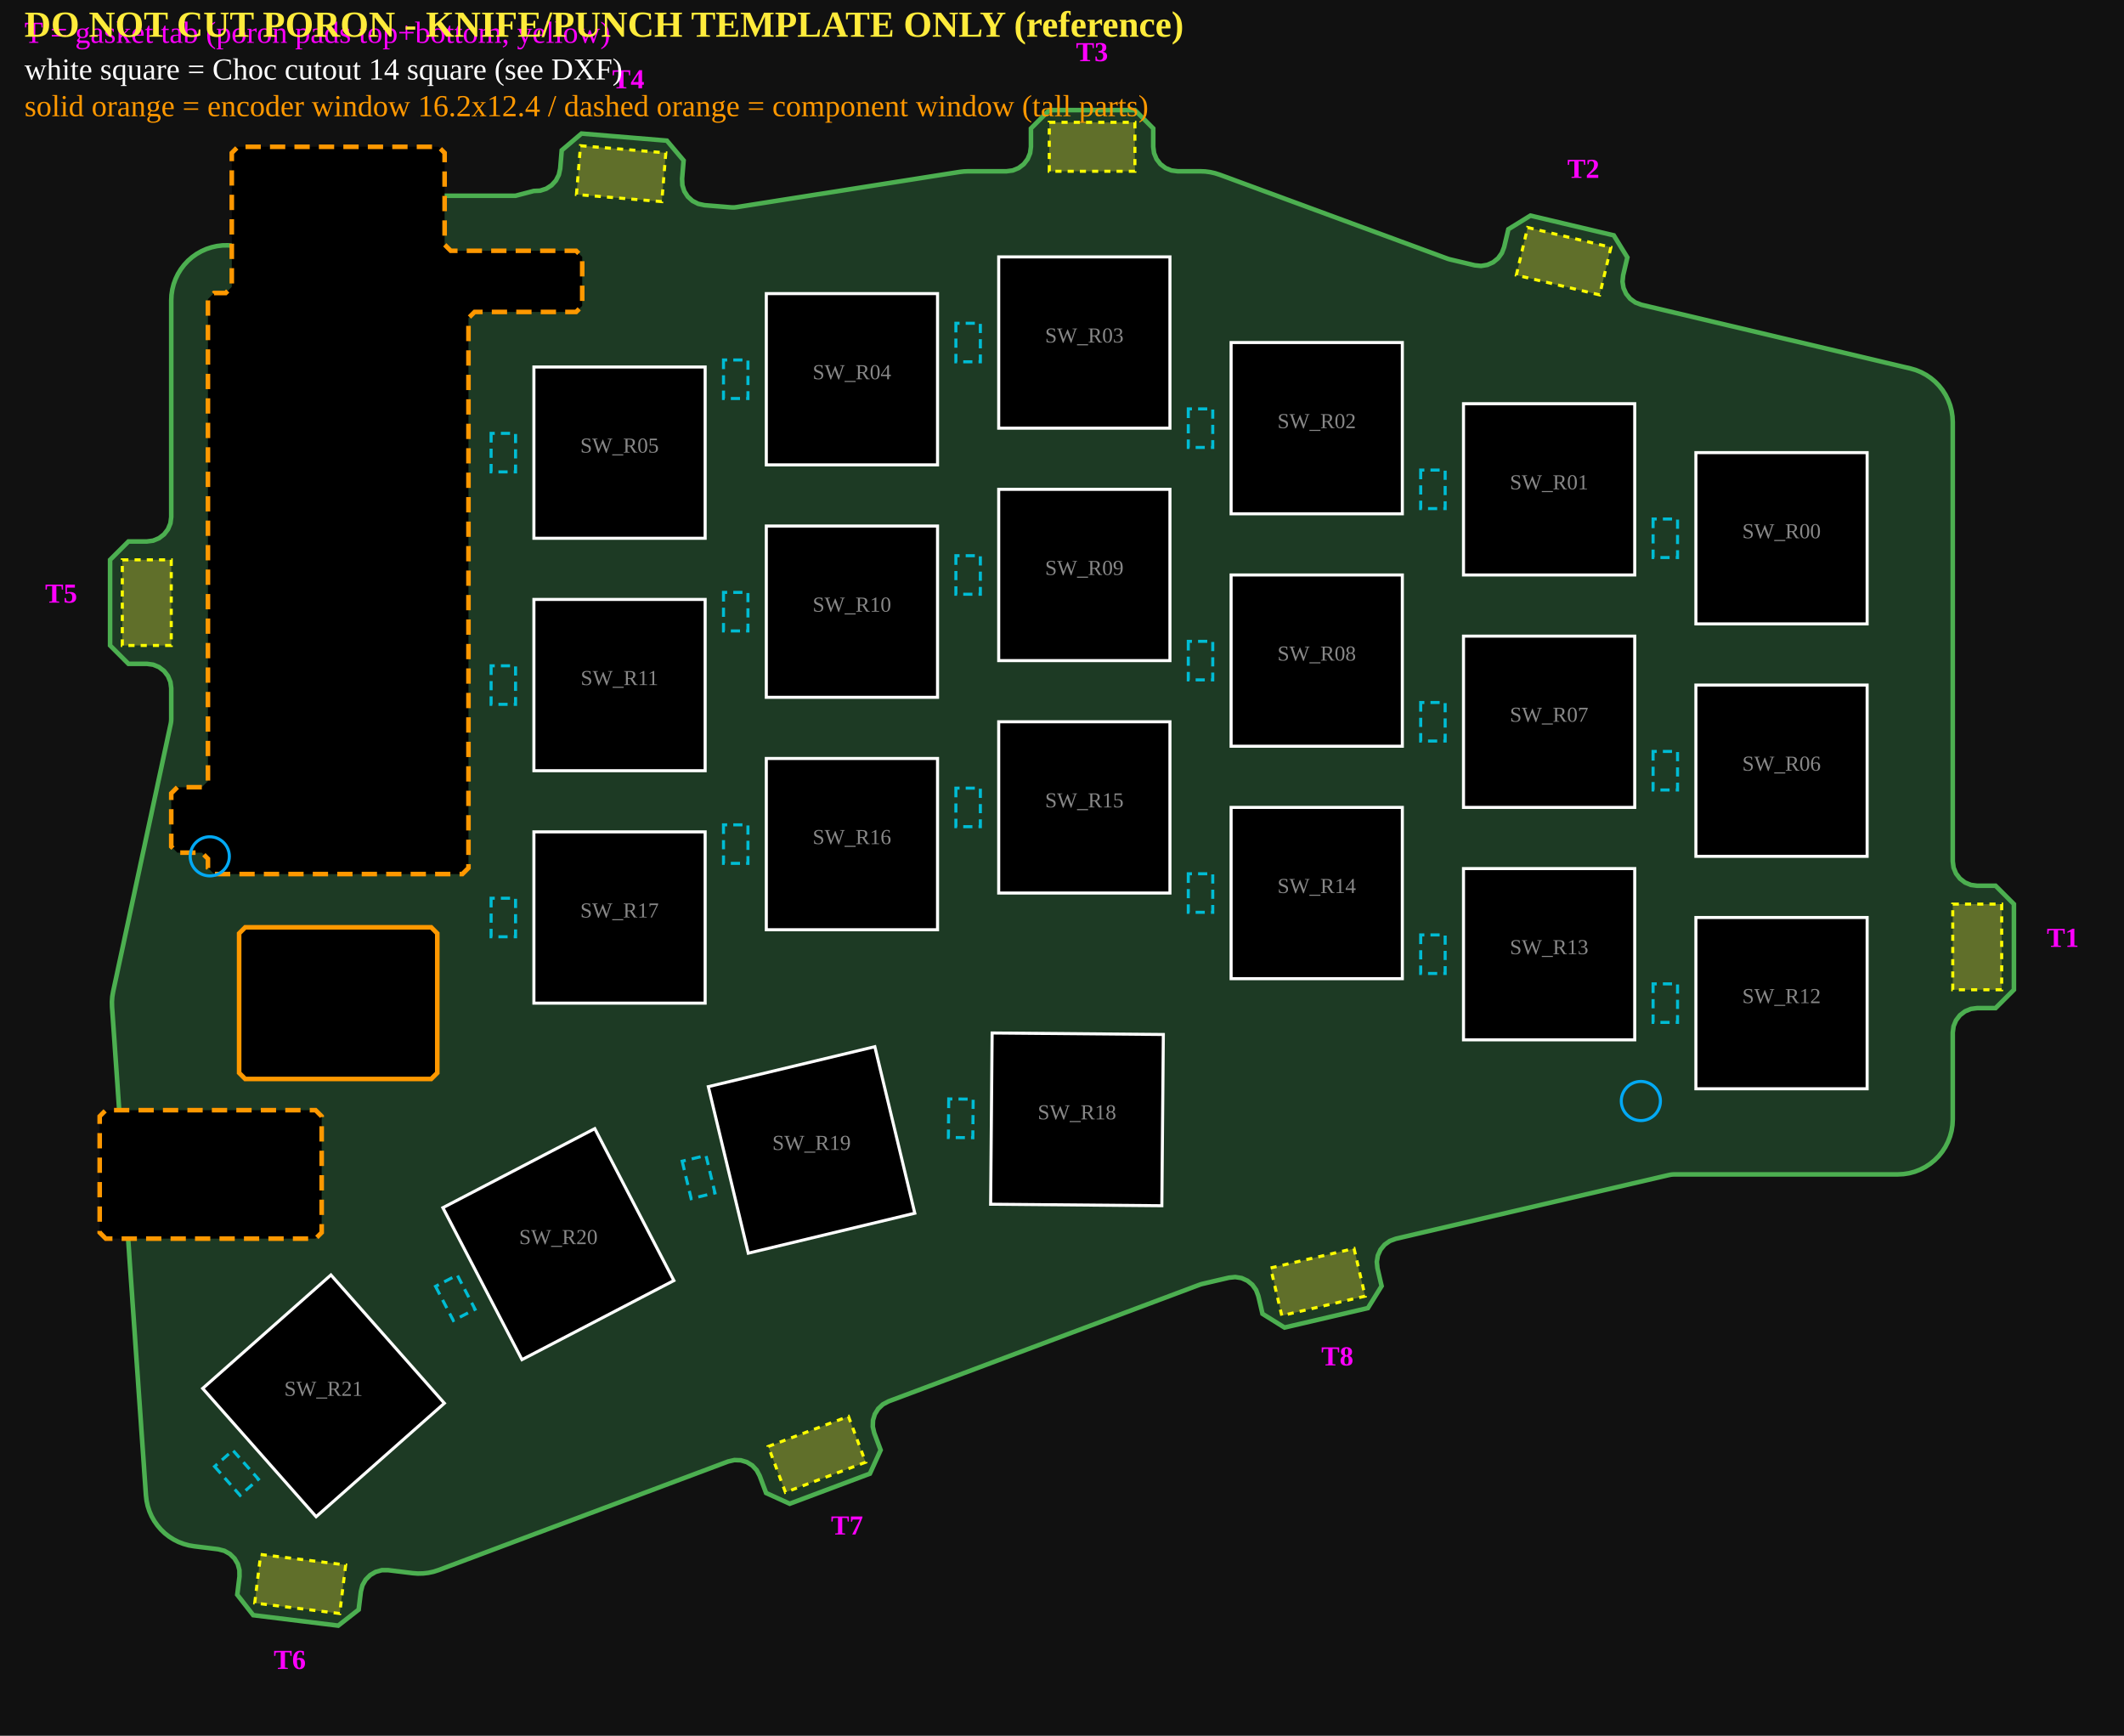
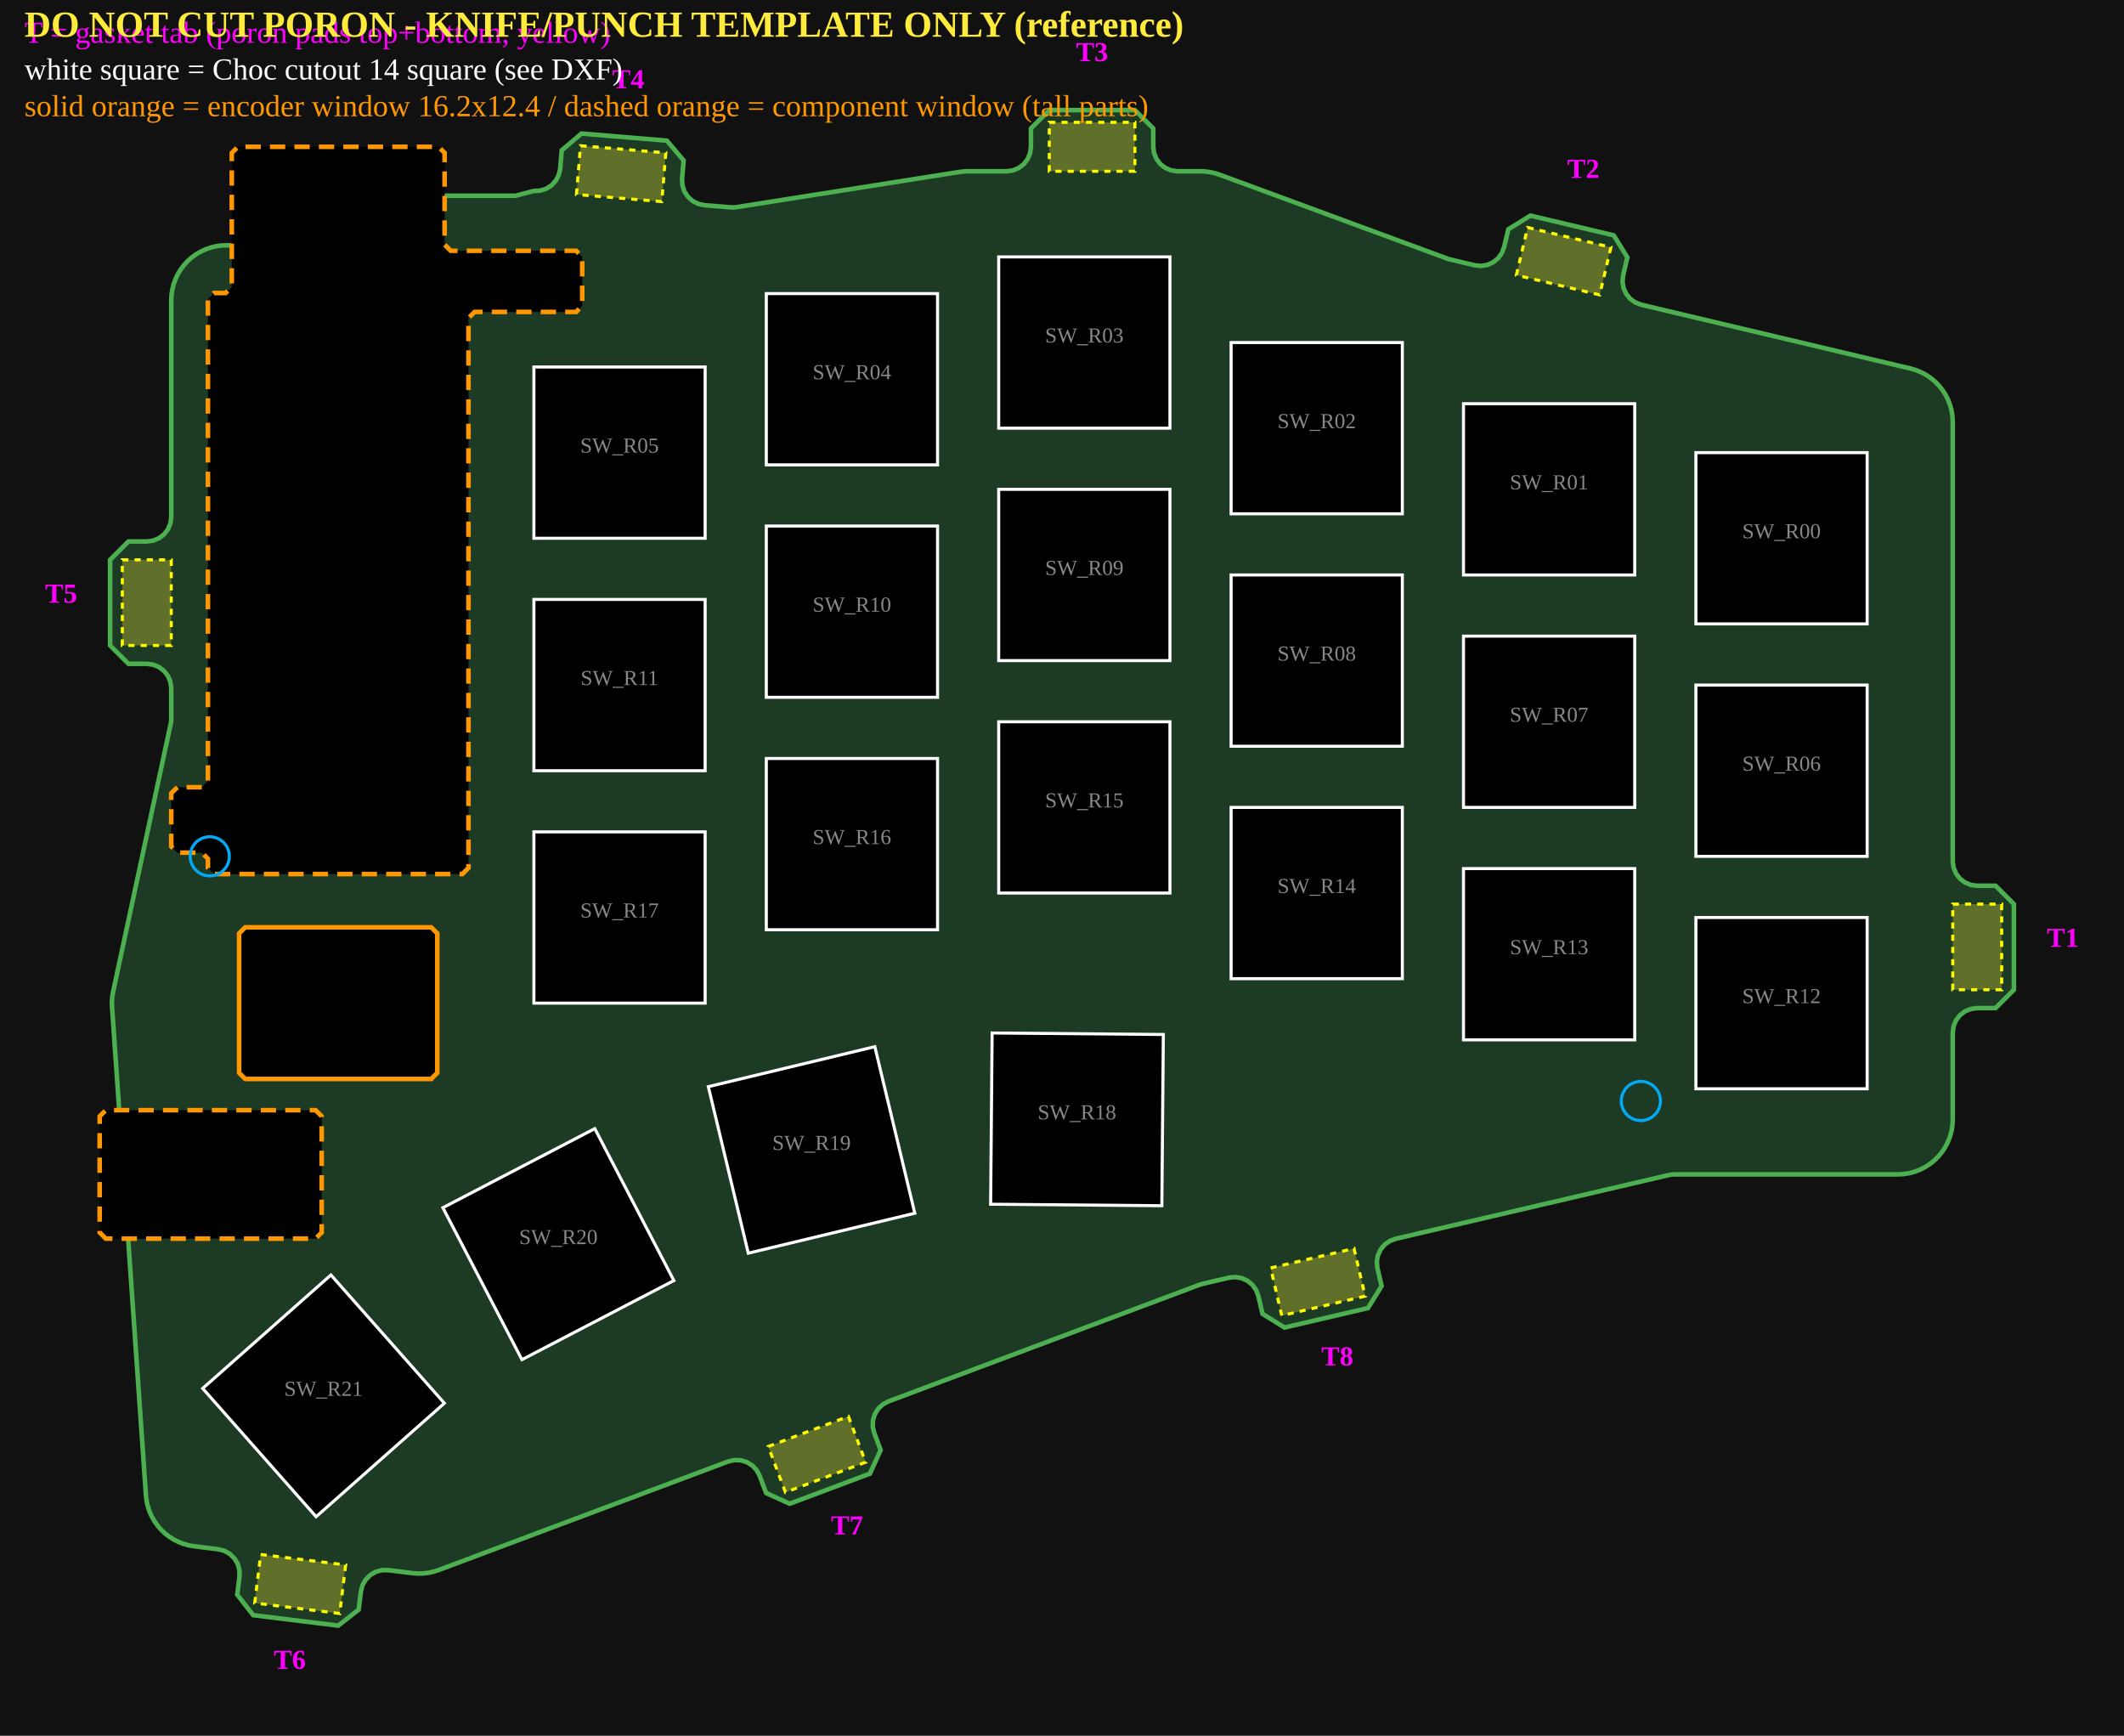
<svg xmlns="http://www.w3.org/2000/svg" width="694.6" height="567.54" viewBox="0 0 694.6 567.54">
  <rect width="694.6" height="567.54" fill="#111" />
  <polygon points="638.6,366.0 638.6,364.0 638.6,362.0 638.6,360.0 638.6,358.0 638.6,356.0 638.6,354.0 638.6,352.0 638.6,350.0 638.6,348.0 638.6,346.0 638.6,344.0 638.6,342.0 638.6,337.62 638.87,335.55 639.67,333.62 640.94,331.96 642.6,330.69 644.53,329.89 646.6,329.62 652.6,329.62 658.6,323.62 658.6,295.62 652.6,289.62 646.6,289.62 644.53,289.35 642.6,288.55 640.94,287.27 639.67,285.62 638.87,283.69 638.6,281.62 638.6,276.0 638.6,274.0 638.6,272.0 638.6,270.0 638.6,268.0 638.6,266.0 638.6,264.0 638.6,262.0 638.6,260.0 638.6,258.0 638.6,256.0 638.6,254.0 638.6,252.0 638.6,250.0 638.6,248.0 638.6,246.0 638.6,244.0 638.6,242.0 638.6,240.0 638.6,238.0 638.6,236.0 638.6,234.0 638.6,232.0 638.6,230.0 638.6,228.0 638.6,226.0 638.6,224.0 638.6,222.0 638.6,220.0 638.6,218.0 638.6,216.0 638.6,214.0 638.6,212.0 638.6,210.0 638.6,208.0 638.6,206.0 638.6,204.0 638.6,202.0 638.6,200.0 638.6,198.0 638.6,196.0 638.6,194.0 638.6,192.0 638.6,190.0 638.6,188.0 638.6,186.0 638.6,184.0 638.6,182.0 638.6,180.0 638.6,178.0 638.6,176.0 638.6,174.0 638.6,172.0 638.6,170.0 638.6,168.0 638.6,166.0 638.6,164.0 638.6,162.0 638.6,160.0 638.6,158.0 638.6,156.0 638.6,154.0 638.6,152.0 638.6,150.0 638.6,148.0 638.6,146.0 638.6,144.0 638.6,142.0 638.6,140.0 638.6,138.0 638.5,136.15 638.22,134.32 637.75,132.53 637.1,130.8 636.27,129.14 635.28,127.58 634.12,126.12 632.83,124.8 631.41,123.61 629.88,122.58 628.24,121.7 626.53,121.0 624.75,120.48 622.77,120.02 620.79,119.55 618.81,119.08 616.83,118.61 614.85,118.14 612.87,117.67 610.89,117.2 608.91,116.73 606.93,116.26 604.95,115.79 602.97,115.33 600.99,114.86 599.01,114.39 597.03,113.92 595.05,113.45 593.07,112.98 591.09,112.51 589.11,112.04 587.13,111.57 585.15,111.11 583.17,110.64 581.19,110.17 579.21,109.7 577.23,109.23 575.25,108.76 573.27,108.29 571.29,107.82 569.31,107.35 567.33,106.88 565.35,106.42 563.37,105.95 561.39,105.48 559.41,105.01 557.43,104.54 555.45,104.07 553.47,103.6 551.49,103.13 549.51,102.66 547.53,102.2 545.55,101.73 543.57,101.26 541.59,100.79 536.75,99.64 534.8,98.9 533.1,97.68 531.79,96.06 530.93,94.15 530.6,92.09 530.81,90.01 532.19,84.17 527.74,76.95 500.49,70.5 493.27,74.96 491.89,80.79 491.14,82.75 489.92,84.44 488.3,85.76 486.4,86.61 484.34,86.95 482.26,86.74 478.23,85.78 476.25,85.31 474.27,84.84 473.81,84.72 473.35,84.57 471.39,83.85 469.43,83.12 467.47,82.4 465.51,81.68 463.55,80.95 461.58,80.23 459.62,79.51 457.66,78.79 455.7,78.06 453.74,77.34 451.78,76.62 449.82,75.9 447.86,75.17 445.89,74.45 443.93,73.73 441.97,73.01 440.01,72.28 438.05,71.56 436.09,70.84 434.13,70.12 432.17,69.39 430.2,68.67 428.24,67.95 426.28,67.22 424.32,66.5 422.36,65.78 420.4,65.06 418.44,64.33 416.48,63.61 414.51,62.89 412.55,62.17 410.59,61.44 408.63,60.72 406.67,60.0 404.71,59.28 402.75,58.55 400.79,57.83 398.82,57.11 397.31,56.63 395.76,56.28 394.19,56.07 392.6,56.0 390.6,56.0 385.14,56.0 383.07,55.73 381.14,54.93 379.48,53.66 378.21,52.0 377.41,50.07 377.14,48.0 377.14,42.0 371.14,36.0 343.14,36.0 337.14,42.0 337.14,48.0 336.87,50.07 336.07,52.0 334.8,53.66 333.14,54.93 331.21,55.73 329.14,56.0 324.6,56.0 322.6,56.0 320.6,56.0 318.6,56.0 316.6,56.0 315.19,56.06 313.79,56.22 311.77,56.54 309.74,56.86 307.72,57.18 305.69,57.5 303.67,57.82 301.64,58.14 299.62,58.46 297.59,58.78 295.57,59.1 293.54,59.42 291.52,59.74 289.49,60.06 287.47,60.38 285.44,60.7 283.42,61.02 281.39,61.34 279.37,61.66 277.34,61.98 275.31,62.3 273.29,62.62 271.26,62.94 269.24,63.26 267.21,63.57 265.19,63.89 263.16,64.21 261.14,64.53 259.11,64.85 257.09,65.17 255.06,65.49 253.04,65.81 251.01,66.13 248.99,66.45 246.96,66.77 244.94,67.09 242.91,67.41 240.89,67.73 240.25,67.81 239.61,67.83 238.97,67.8 236.93,67.63 234.89,67.46 230.37,67.09 228.33,66.64 226.47,65.69 224.92,64.28 223.79,62.53 223.16,60.54 223.06,58.45 223.56,52.47 218.08,45.99 190.17,43.67 183.7,49.15 183.2,55.13 182.75,57.17 181.8,59.03 180.39,60.57 178.64,61.7 176.65,62.34 174.56,62.44 168.6,64.0 166.6,64.0 164.6,64.0 162.6,64.0 160.6,64.0 158.6,64.0 156.6,64.0 154.6,64.0 152.6,64.0 150.6,64.0 148.6,64.0 146.6,64.0 144.6,64.0 142.6,64.0 140.6,64.0 138.94,64.08 137.3,64.3 135.69,64.68 134.12,65.21 132.6,65.88 132.6,67.93 132.6,69.99 132.6,72.04 132.6,74.1 132.6,76.16 132.6,78.21 132.6,80.27 132.6,82.33 132.6,84.38 132.6,86.44 132.6,88.49 132.6,90.55 132.6,92.61 132.6,94.66 132.6,96.72 132.6,98.78 132.6,100.83 132.6,102.89 132.6,104.94 132.6,107.0 130.6,107.0 128.6,107.0 126.6,107.0 124.6,107.0 122.6,107.0 120.6,107.0 118.6,107.0 116.6,107.0 114.6,107.0 112.6,107.0 110.6,107.0 108.6,107.0 106.6,107.0 104.6,107.0 102.6,107.0 100.6,107.0 98.6,107.0 96.6,107.0 94.6,107.0 92.6,107.0 90.6,107.0 88.6,107.0 88.6,104.91 88.6,102.82 88.6,100.74 88.6,98.65 88.6,96.56 88.6,94.47 88.6,92.39 88.6,90.3 88.6,88.21 88.6,86.12 88.6,84.04 88.6,81.95 86.55,81.68 84.51,81.42 82.46,81.15 80.42,80.88 78.37,80.62 76.32,80.35 74.53,80.21 72.73,80.24 70.94,80.46 69.19,80.86 67.48,81.42 65.84,82.16 64.28,83.05 62.81,84.1 61.46,85.28 60.24,86.6 59.14,88.04 58.2,89.57 57.42,91.19 56.8,92.88 56.36,94.62 56.09,96.4 56.0,98.2 56.0,100.21 56.0,102.22 56.0,104.24 56.0,106.25 56.0,108.26 56.0,110.27 56.0,112.29 56.0,114.3 56.0,116.31 56.0,118.32 56.0,120.34 56.0,122.35 56.0,124.36 56.0,126.37 56.0,128.38 56.0,130.4 56.0,132.41 56.0,134.42 56.0,136.43 56.0,138.45 56.0,140.46 56.0,142.47 56.0,144.48 56.0,146.5 56.0,148.51 56.0,150.52 56.0,152.53 56.0,154.54 56.0,156.56 56.0,158.57 56.0,160.58 56.0,162.59 56.0,164.61 56.0,169.05 55.73,171.12 54.93,173.05 53.66,174.71 52.0,175.98 50.07,176.78 48.0,177.05 42.0,177.05 36.0,183.05 36.0,211.05 42.0,217.05 48.0,217.05 50.07,217.33 52.0,218.12 53.66,219.4 54.93,221.05 55.73,222.98 56.0,225.05 56.0,231.01 56.0,233.02 56.0,235.04 55.98,235.6 55.92,236.16 55.82,236.72 55.39,238.7 54.96,240.69 54.54,242.68 54.11,244.67 53.68,246.66 53.25,248.65 52.83,250.64 52.4,252.63 51.97,254.61 51.54,256.6 51.12,258.59 50.69,260.58 50.26,262.57 49.83,264.56 49.41,266.55 48.98,268.53 48.55,270.52 48.12,272.51 47.69,274.5 47.27,276.49 46.84,278.48 46.41,280.47 45.98,282.45 45.56,284.44 45.13,286.43 44.7,288.42 44.27,290.41 43.85,292.4 43.42,294.39 42.99,296.38 42.56,298.36 42.14,300.35 41.71,302.34 41.28,304.33 40.85,306.32 40.43,308.31 40.0,310.3 39.57,312.28 39.14,314.27 38.71,316.26 38.29,318.25 37.86,320.24 37.43,322.23 37.0,324.22 36.72,325.88 36.6,327.56 36.64,329.25 36.78,331.24 36.92,333.24 37.06,335.24 37.2,337.23 37.34,339.23 37.48,341.23 37.61,343.22 37.75,345.22 37.89,347.22 38.03,349.21 38.17,351.21 38.31,353.21 38.45,355.2 38.58,357.2 38.72,359.2 38.86,361.19 39.0,363.19 39.14,365.19 39.28,367.18 39.42,369.18 39.55,371.18 39.69,373.17 39.83,375.17 39.97,377.17 40.11,379.16 40.25,381.16 40.38,383.15 40.52,385.15 40.66,387.15 40.8,389.14 40.94,391.14 41.08,393.14 41.22,395.13 41.35,397.13 41.49,399.13 41.63,401.12 41.77,403.12 41.91,405.12 42.05,407.11 42.19,409.11 42.32,411.11 42.46,413.1 42.6,415.1 42.74,417.1 42.88,419.09 43.02,421.09 43.16,423.09 43.29,425.08 43.43,427.08 43.57,429.08 43.71,431.07 43.85,433.07 43.99,435.07 44.13,437.06 44.26,439.06 44.4,441.05 44.54,443.05 44.68,445.05 44.82,447.04 44.96,449.04 45.1,451.04 45.23,453.03 45.37,455.03 45.51,457.03 45.65,459.02 45.79,461.02 45.93,463.02 46.07,465.01 46.2,467.01 46.34,469.01 46.48,471.0 46.62,473.0 46.76,475.0 46.9,476.99 47.04,478.99 47.17,480.99 47.31,482.98 47.45,484.98 47.59,486.98 47.73,488.97 47.94,490.73 48.32,492.46 48.87,494.15 49.58,495.77 50.45,497.31 51.47,498.76 52.62,500.11 53.9,501.34 55.3,502.43 56.8,503.38 58.38,504.18 60.03,504.81 61.74,505.29 63.49,505.59 65.59,505.85 71.36,506.56 73.38,507.08 75.2,508.11 76.69,509.57 77.75,511.37 78.3,513.39 78.32,515.47 77.59,521.43 82.81,528.12 110.6,531.54 117.29,526.31 118.02,520.36 118.54,518.34 119.57,516.52 121.04,515.03 122.84,513.97 124.85,513.41 126.94,513.4 132.83,514.12 134.93,514.38 136.65,514.51 138.38,514.47 140.1,514.27 141.8,513.9 143.44,513.37 145.33,512.66 147.21,511.95 149.1,511.25 150.99,510.54 152.87,509.83 154.76,509.13 156.64,508.42 158.53,507.71 160.41,507.01 162.3,506.3 164.18,505.59 166.07,504.89 167.95,504.18 169.84,503.47 171.72,502.77 173.61,502.06 175.49,501.35 177.38,500.65 179.26,499.94 181.15,499.23 183.03,498.53 184.92,497.82 186.81,497.11 188.69,496.41 190.58,495.7 192.46,494.99 194.35,494.29 196.23,493.58 198.12,492.87 200.0,492.17 201.89,491.46 203.77,490.75 205.66,490.05 207.54,489.34 209.43,488.63 211.31,487.92 213.2,487.22 215.08,486.51 216.97,485.8 218.85,485.1 220.74,484.39 222.63,483.68 224.51,482.98 226.4,482.27 228.28,481.56 230.17,480.86 232.05,480.15 233.94,479.44 238.13,477.87 240.17,477.4 242.26,477.47 244.25,478.08 246.03,479.18 247.45,480.71 248.43,482.55 250.54,488.17 258.26,491.68 284.48,481.85 287.99,474.13 285.89,468.51 285.42,466.48 285.49,464.39 286.1,462.39 287.2,460.62 288.73,459.19 290.57,458.21 296.15,456.12 298.04,455.41 299.92,454.71 301.81,454.0 303.69,453.29 305.58,452.59 307.46,451.88 309.35,451.17 311.23,450.47 313.12,449.76 315.0,449.05 316.89,448.35 318.77,447.64 320.66,446.93 322.54,446.23 324.43,445.52 326.32,444.81 328.2,444.11 330.09,443.4 331.97,442.69 333.86,441.99 335.74,441.28 337.63,440.57 339.51,439.87 341.4,439.16 343.28,438.45 345.17,437.74 347.05,437.04 348.94,436.33 350.82,435.62 352.71,434.92 354.59,434.21 356.48,433.5 358.37,432.8 360.25,432.09 362.14,431.38 364.02,430.68 365.91,429.97 367.79,429.26 369.68,428.56 371.56,427.85 373.45,427.14 375.33,426.44 377.22,425.73 379.1,425.02 380.99,424.32 382.87,423.61 384.76,422.9 386.64,422.2 388.53,421.49 390.41,420.78 392.3,420.08 392.79,419.91 393.29,419.78 395.25,419.32 397.2,418.86 401.9,417.77 403.97,417.56 406.04,417.9 407.94,418.77 409.55,420.09 410.77,421.79 411.5,423.74 412.87,429.59 420.07,434.07 447.34,427.71 451.82,420.5 450.46,414.66 450.25,412.58 450.59,410.52 451.46,408.61 452.78,407.0 454.48,405.78 456.43,405.05 461.71,403.82 463.67,403.36 465.62,402.9 467.58,402.45 469.53,401.99 471.49,401.54 473.44,401.08 475.4,400.62 477.35,400.17 479.31,399.71 481.26,399.26 483.22,398.8 485.17,398.34 487.13,397.89 489.08,397.43 491.04,396.98 492.99,396.52 494.95,396.06 496.9,395.61 498.86,395.15 500.81,394.7 502.77,394.24 504.72,393.78 506.68,393.33 508.63,392.87 510.59,392.42 512.54,391.96 514.5,391.5 516.45,391.05 518.41,390.59 520.36,390.14 522.32,389.68 524.27,389.22 526.23,388.77 528.18,388.31 530.14,387.86 532.09,387.4 534.05,386.94 536.0,386.49 537.96,386.03 539.91,385.58 541.87,385.12 543.82,384.66 545.78,384.21 546.38,384.09 546.98,384.02 547.59,384.0 549.62,384.0 551.65,384.0 553.68,384.0 555.7,384.0 557.73,384.0 559.76,384.0 561.79,384.0 563.82,384.0 565.84,384.0 567.87,384.0 569.9,384.0 571.93,384.0 573.96,384.0 575.98,384.0 578.01,384.0 580.04,384.0 582.07,384.0 584.1,384.0 586.12,384.0 588.15,384.0 590.18,384.0 592.21,384.0 594.24,384.0 596.26,384.0 598.29,384.0 600.32,384.0 602.35,384.0 604.38,384.0 606.4,384.0 608.43,384.0 610.46,384.0 612.49,384.0 614.52,384.0 616.54,384.0 618.57,384.0 620.6,384.0 622.48,383.9 624.34,383.61 626.16,383.12 627.92,382.44 629.6,381.59 631.18,380.56 632.64,379.38 633.98,378.04 635.16,376.58 636.19,375.0 637.04,373.32 637.72,371.56 638.21,369.74 638.5,367.88" fill="#1d3a24" stroke="#4caf50" stroke-width="1.5" />
  <polygon points="554.6,204.0 610.6,204.0 610.6,148.0 554.6,148.0" fill="#000" stroke="#fff" stroke-width="1" />
  <polygon points="478.6,188.0 534.6,188.0 534.6,132.0 478.6,132.0" fill="#000" stroke="#fff" stroke-width="1" />
  <polygon points="402.6,168.0 458.6,168.0 458.6,112.0 402.6,112.0" fill="#000" stroke="#fff" stroke-width="1" />
  <polygon points="326.6,140.0 382.6,140.0 382.6,84.0 326.6,84.0" fill="#000" stroke="#fff" stroke-width="1" />
  <polygon points="250.6,152.0 306.6,152.0 306.6,96.0 250.6,96.0" fill="#000" stroke="#fff" stroke-width="1" />
  <polygon points="174.6,176.0 230.6,176.0 230.6,120.0 174.6,120.0" fill="#000" stroke="#fff" stroke-width="1" />
  <polygon points="554.6,280.0 610.6,280.0 610.6,224.0 554.6,224.0" fill="#000" stroke="#fff" stroke-width="1" />
  <polygon points="478.6,264.0 534.6,264.0 534.6,208.0 478.6,208.0" fill="#000" stroke="#fff" stroke-width="1" />
  <polygon points="402.6,244.0 458.6,244.0 458.6,188.0 402.6,188.0" fill="#000" stroke="#fff" stroke-width="1" />
  <polygon points="326.6,216.0 382.6,216.0 382.6,160.0 326.6,160.0" fill="#000" stroke="#fff" stroke-width="1" />
  <polygon points="250.6,228.0 306.6,228.0 306.6,172.0 250.6,172.0" fill="#000" stroke="#fff" stroke-width="1" />
  <polygon points="174.6,252.0 230.6,252.0 230.6,196.0 174.6,196.0" fill="#000" stroke="#fff" stroke-width="1" />
  <polygon points="554.6,356.0 610.6,356.0 610.6,300.0 554.6,300.0" fill="#000" stroke="#fff" stroke-width="1" />
  <polygon points="478.6,340.0 534.6,340.0 534.6,284.0 478.6,284.0" fill="#000" stroke="#fff" stroke-width="1" />
  <polygon points="402.6,320.0 458.6,320.0 458.6,264.0 402.6,264.0" fill="#000" stroke="#fff" stroke-width="1" />
  <polygon points="326.6,292.0 382.6,292.0 382.6,236.0 326.6,236.0" fill="#000" stroke="#fff" stroke-width="1" />
  <polygon points="250.6,304.0 306.6,304.0 306.6,248.0 250.6,248.0" fill="#000" stroke="#fff" stroke-width="1" />
  <polygon points="174.6,328.0 230.6,328.0 230.6,272.0 174.6,272.0" fill="#000" stroke="#fff" stroke-width="1" />
  <polygon points="323.96,393.75 379.95,394.24 380.44,338.25 324.45,337.76" fill="#000" stroke="#fff" stroke-width="1" />
  <polygon points="244.71,409.76 299.16,396.69 286.09,342.24 231.64,355.31" fill="#000" stroke="#fff" stroke-width="1" />
  <polygon points="170.69,444.57 220.37,418.71 194.51,369.03 144.83,394.89" fill="#000" stroke="#fff" stroke-width="1" />
  <polygon points="103.38,495.92 145.32,458.82 108.22,416.88 66.28,453.98" fill="#000" stroke="#fff" stroke-width="1" />
  <polygon points="58.0,257.4 56.0,259.4 56.0,276.8 58.0,278.8 66.0,278.8 68.0,280.8 68.0,283.8 70.0,285.8 151.2,285.8 153.2,283.8 153.2,104.0 155.2,102.0 188.4,102.0 190.4,100.0 190.4,84.0 188.4,82.0 147.4,82.0 145.4,80.0 145.4,50.0 143.4,48.0 77.8,48.0 75.8,50.0 75.8,93.8 73.8,95.8 70.0,95.8 68.0,97.8 68.0,255.4 66.0,257.4" fill="#000" stroke="#ff9800" stroke-width="1.5" stroke-dasharray="5,3" />
  <polygon points="32.6,403.0 34.6,405.0 103.2,405.0 105.2,403.0 105.2,365.0 103.2,363.0 34.6,363.0 32.6,365.0" fill="#000" stroke="#ff9800" stroke-width="1.5" stroke-dasharray="5,3" />
  <polygon points="78.2,350.8 80.2,352.8 141.0,352.8 143.0,350.8 143.0,305.2 141.0,303.2 80.2,303.2 78.2,305.2" fill="#000" stroke="#ff9800" stroke-width="1.5" />
-   <polygon points="540.6,169.7 540.6,182.3 548.6,182.3 548.6,169.7" fill="none" stroke="#00bcd4" stroke-width="1" stroke-dasharray="3,2" />
-   <polygon points="464.6,153.7 464.6,166.3 472.6,166.3 472.6,153.7" fill="none" stroke="#00bcd4" stroke-width="1" stroke-dasharray="3,2" />
-   <polygon points="388.6,133.7 388.6,146.3 396.6,146.3 396.6,133.7" fill="none" stroke="#00bcd4" stroke-width="1" stroke-dasharray="3,2" />
-   <polygon points="312.6,105.7 312.6,118.3 320.6,118.3 320.6,105.7" fill="none" stroke="#00bcd4" stroke-width="1" stroke-dasharray="3,2" />
-   <polygon points="236.6,117.7 236.6,130.3 244.6,130.3 244.6,117.7" fill="none" stroke="#00bcd4" stroke-width="1" stroke-dasharray="3,2" />
-   <polygon points="160.6,141.7 160.6,154.3 168.6,154.3 168.6,141.7" fill="none" stroke="#00bcd4" stroke-width="1" stroke-dasharray="3,2" />
-   <polygon points="540.6,245.7 540.6,258.3 548.6,258.3 548.6,245.7" fill="none" stroke="#00bcd4" stroke-width="1" stroke-dasharray="3,2" />
-   <polygon points="464.6,229.7 464.6,242.3 472.6,242.3 472.6,229.7" fill="none" stroke="#00bcd4" stroke-width="1" stroke-dasharray="3,2" />
-   <polygon points="388.6,209.7 388.6,222.3 396.6,222.3 396.6,209.7" fill="none" stroke="#00bcd4" stroke-width="1" stroke-dasharray="3,2" />
-   <polygon points="312.6,181.7 312.6,194.3 320.6,194.3 320.6,181.7" fill="none" stroke="#00bcd4" stroke-width="1" stroke-dasharray="3,2" />
-   <polygon points="236.6,193.7 236.6,206.3 244.6,206.3 244.6,193.7" fill="none" stroke="#00bcd4" stroke-width="1" stroke-dasharray="3,2" />
-   <polygon points="160.6,217.7 160.6,230.3 168.6,230.3 168.6,217.7" fill="none" stroke="#00bcd4" stroke-width="1" stroke-dasharray="3,2" />
-   <polygon points="540.6,321.7 540.6,334.3 548.6,334.3 548.6,321.7" fill="none" stroke="#00bcd4" stroke-width="1" stroke-dasharray="3,2" />
-   <polygon points="464.6,305.7 464.6,318.3 472.6,318.3 472.6,305.7" fill="none" stroke="#00bcd4" stroke-width="1" stroke-dasharray="3,2" />
-   <polygon points="388.6,285.7 388.6,298.3 396.6,298.3 396.6,285.7" fill="none" stroke="#00bcd4" stroke-width="1" stroke-dasharray="3,2" />
-   <polygon points="312.6,257.7 312.6,270.3 320.6,270.3 320.6,257.7" fill="none" stroke="#00bcd4" stroke-width="1" stroke-dasharray="3,2" />
-   <polygon points="236.6,269.7 236.6,282.3 244.6,282.3 244.6,269.7" fill="none" stroke="#00bcd4" stroke-width="1" stroke-dasharray="3,2" />
-   <polygon points="160.6,293.7 160.6,306.3 168.6,306.3 168.6,293.7" fill="none" stroke="#00bcd4" stroke-width="1" stroke-dasharray="3,2" />
-   <polygon points="310.26,359.33 310.15,371.93 318.14,372.0 318.25,359.4" fill="none" stroke="#00bcd4" stroke-width="1" stroke-dasharray="3,2" />
-   <polygon points="223.09,379.68 226.03,391.93 233.81,390.06 230.87,377.81" fill="none" stroke="#00bcd4" stroke-width="1" stroke-dasharray="3,2" />
-   <polygon points="142.43,420.61 148.25,431.78 155.35,428.09 149.53,416.91" fill="none" stroke="#00bcd4" stroke-width="1" stroke-dasharray="3,2" />
-   <polygon points="70.17,479.51 78.52,488.95 84.51,483.65 76.16,474.21" fill="none" stroke="#00bcd4" stroke-width="1" stroke-dasharray="3,2" />
  <polygon points="638.6,323.62 638.6,295.62 654.6,295.62 654.6,323.62" fill="rgba(255,235,59,0.30)" stroke="#ff0" stroke-width="1" stroke-dasharray="2,2" />
  <text x="674.6" y="309.6" fill="#f0f" font-size="9" font-weight="bold" text-anchor="middle">T1</text>
  <polygon points="523.13,96.42 495.88,89.96 499.57,74.39 526.81,80.85" fill="rgba(255,235,59,0.30)" stroke="#ff0" stroke-width="1" stroke-dasharray="2,2" />
  <text x="517.81" y="58.17" fill="#f0f" font-size="9" font-weight="bold" text-anchor="middle">T2</text>
  <polygon points="371.14,56.0 343.14,56.0 343.14,40.0 371.14,40.0" fill="rgba(255,235,59,0.30)" stroke="#ff0" stroke-width="1" stroke-dasharray="2,2" />
  <text x="357.12" y="20.0" fill="#f0f" font-size="9" font-weight="bold" text-anchor="middle">T3</text>
  <polygon points="216.42,65.92 188.51,63.6 189.84,47.65 217.74,49.98" fill="rgba(255,235,59,0.30)" stroke="#ff0" stroke-width="1" stroke-dasharray="2,2" />
  <text x="205.47" y="28.88" fill="#f0f" font-size="9" font-weight="bold" text-anchor="middle">T4</text>
  <polygon points="56.0,183.05 56.0,211.05 40.0,211.05 40.0,183.05" fill="rgba(255,235,59,0.30)" stroke="#ff0" stroke-width="1" stroke-dasharray="2,2" />
  <text x="20.0" y="197.04" fill="#f0f" font-size="9" font-weight="bold" text-anchor="middle">T5</text>
  <polygon points="85.25,508.27 113.04,511.69 111.09,527.57 83.3,524.15" fill="rgba(255,235,59,0.30)" stroke="#ff0" stroke-width="1" stroke-dasharray="2,2" />
  <text x="94.76" y="545.69" fill="#f0f" font-size="9" font-weight="bold" text-anchor="middle">T6</text>
  <polygon points="251.24,472.96 277.46,463.13 283.08,478.11 256.86,487.94" fill="rgba(255,235,59,0.30)" stroke="#ff0" stroke-width="1" stroke-dasharray="2,2" />
  <text x="277.0" y="501.75" fill="#f0f" font-size="9" font-weight="bold" text-anchor="middle">T7</text>
  <polygon points="415.53,414.59 442.8,408.23 446.43,423.81 419.17,430.17" fill="rgba(255,235,59,0.30)" stroke="#ff0" stroke-width="1" stroke-dasharray="2,2" />
  <text x="437.34" y="446.46" fill="#f0f" font-size="9" font-weight="bold" text-anchor="middle">T8</text>
  <text x="8" y="14" fill="#f0f" font-size="10">T = gasket tab (poron pads top+bottom, yellow)</text>
  <text x="8" y="26" fill="#fff" font-size="10">white square = Choc cutout 14 square (see DXF)</text>
  <text x="8" y="38" fill="#ff9800" font-size="10">solid orange = encoder window 16.2x12.4 / dashed orange = component window (tall parts)</text>
  <circle cx="68.6" cy="280.0" r="6.4" fill="none" stroke="#03a9f4" stroke-width="1" />
  <circle cx="536.6" cy="360.0" r="6.4" fill="none" stroke="#03a9f4" stroke-width="1" />
  <text x="582.6" y="176.0" fill="#888" font-size="7" text-anchor="middle">SW_R00</text>
  <text x="506.6" y="160.0" fill="#888" font-size="7" text-anchor="middle">SW_R01</text>
  <text x="430.6" y="140.0" fill="#888" font-size="7" text-anchor="middle">SW_R02</text>
  <text x="354.6" y="112.0" fill="#888" font-size="7" text-anchor="middle">SW_R03</text>
  <text x="278.6" y="124.0" fill="#888" font-size="7" text-anchor="middle">SW_R04</text>
  <text x="202.6" y="148.0" fill="#888" font-size="7" text-anchor="middle">SW_R05</text>
  <text x="582.6" y="252.0" fill="#888" font-size="7" text-anchor="middle">SW_R06</text>
  <text x="506.6" y="236.0" fill="#888" font-size="7" text-anchor="middle">SW_R07</text>
  <text x="430.6" y="216.0" fill="#888" font-size="7" text-anchor="middle">SW_R08</text>
  <text x="354.6" y="188.0" fill="#888" font-size="7" text-anchor="middle">SW_R09</text>
  <text x="278.6" y="200.0" fill="#888" font-size="7" text-anchor="middle">SW_R10</text>
  <text x="202.6" y="224.0" fill="#888" font-size="7" text-anchor="middle">SW_R11</text>
  <text x="582.6" y="328.0" fill="#888" font-size="7" text-anchor="middle">SW_R12</text>
  <text x="506.6" y="312.0" fill="#888" font-size="7" text-anchor="middle">SW_R13</text>
  <text x="430.6" y="292.0" fill="#888" font-size="7" text-anchor="middle">SW_R14</text>
  <text x="354.6" y="264.0" fill="#888" font-size="7" text-anchor="middle">SW_R15</text>
  <text x="278.6" y="276.0" fill="#888" font-size="7" text-anchor="middle">SW_R16</text>
  <text x="202.6" y="300.0" fill="#888" font-size="7" text-anchor="middle">SW_R17</text>
  <text x="352.2" y="366.0" fill="#888" font-size="7" text-anchor="middle">SW_R18</text>
  <text x="265.4" y="376.0" fill="#888" font-size="7" text-anchor="middle">SW_R19</text>
  <text x="182.6" y="406.8" fill="#888" font-size="7" text-anchor="middle">SW_R20</text>
  <text x="105.8" y="456.4" fill="#888" font-size="7" text-anchor="middle">SW_R21</text>
  <text x="8" y="12.0" fill="#ffeb3b" font-size="12" font-weight="bold">DO NOT CUT PORON - KNIFE/PUNCH TEMPLATE ONLY (reference)</text>
</svg>
